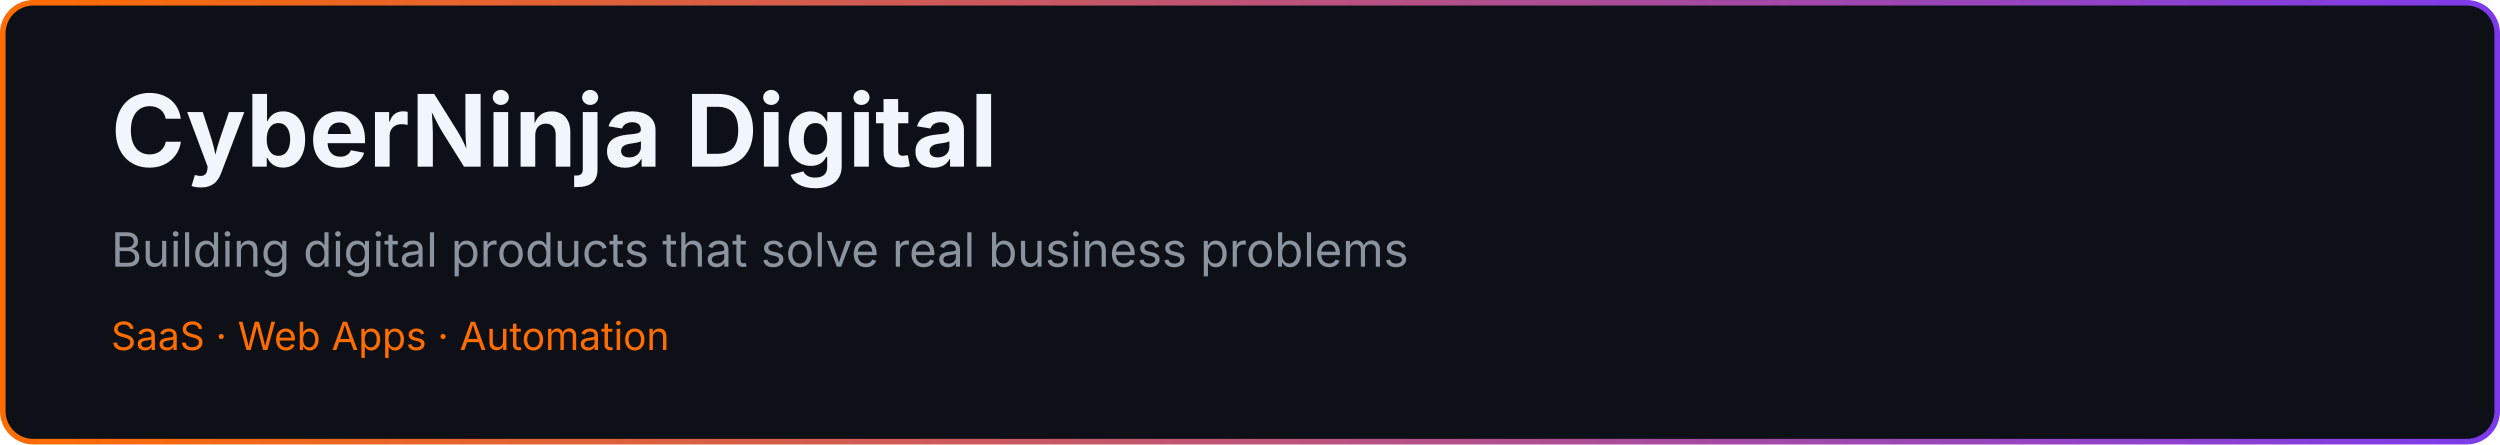
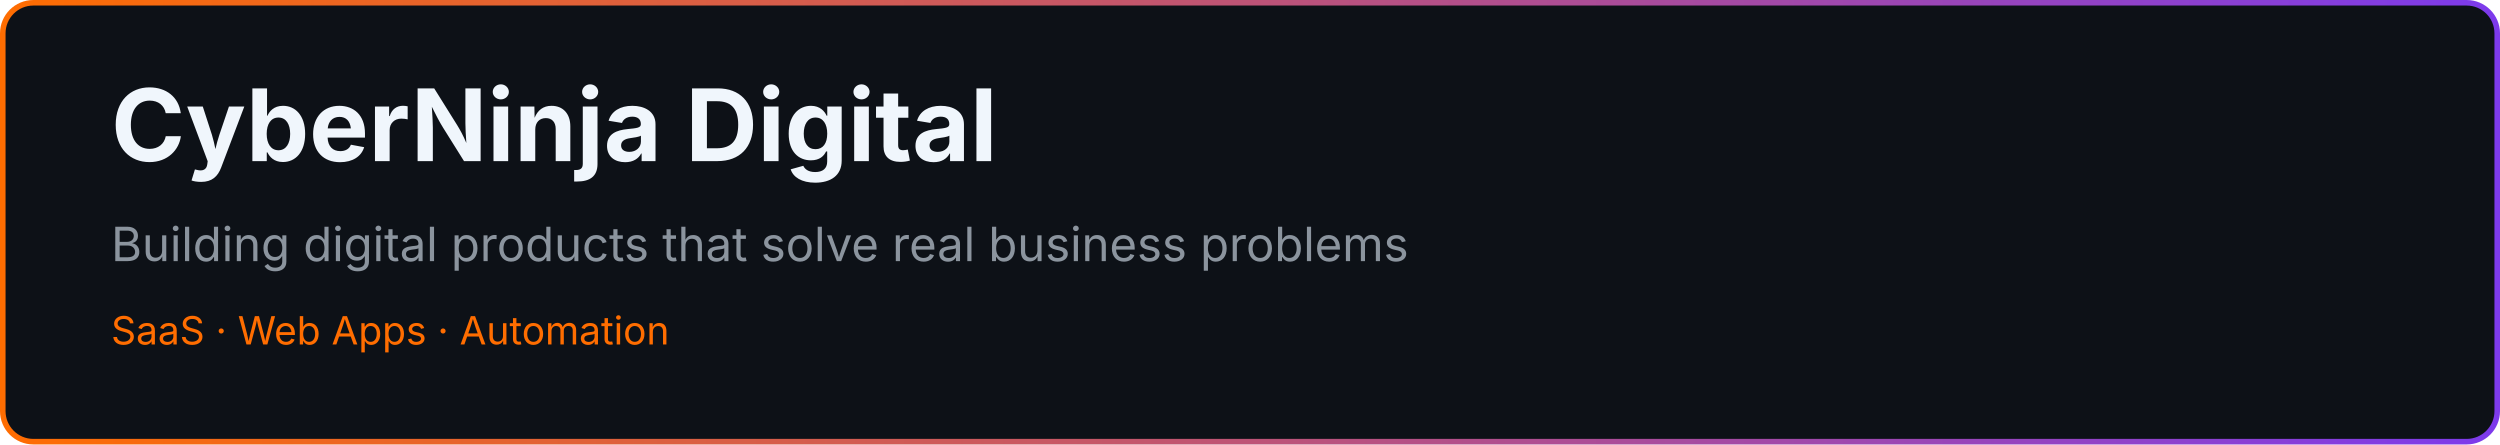
<svg xmlns="http://www.w3.org/2000/svg" width="900" height="160" viewBox="0 0 900 160">
  <defs>
    <linearGradient id="border" x1="0%" y1="0%" x2="100%" y2="0%">
      <stop offset="0%" style="stop-color:#FF6D00;stop-opacity:1" />
      <stop offset="100%" style="stop-color:#7C3AED;stop-opacity:1" />
    </linearGradient>
  </defs>
  <rect x="0" y="0" width="900" height="160" rx="12" fill="url(#border)" />
  <rect x="2" y="2" width="896" height="156" rx="10" fill="#0d1117" />
-   <text x="40" y="60" font-family="'Unbounded', 'SF Pro Display', system-ui, sans-serif" font-size="36" font-weight="700" fill="#f0f6fc">CyberNinja Digital</text>
-   <text x="40" y="96" font-family="'Onest', 'SF Pro Text', system-ui, sans-serif" font-size="17" fill="#8b949e">Building digital products that solve real business problems</text>
-   <text x="40" y="126" font-family="'Onest', 'SF Pro Text', system-ui, sans-serif" font-size="14" fill="#FF6D00">SaaS  ·  Web Apps  ·  Automation</text>
+   <text x="40" y="58" font-family="'Unbounded', 'SF Pro Display', system-ui, sans-serif" font-size="36" font-weight="700" fill="#f0f6fc">CyberNinja Digital</text>
+   <text x="40" y="94" font-family="'Onest', 'SF Pro Text', system-ui, sans-serif" font-size="17" fill="#8b949e">Building digital products that solve real business problems</text>
+   <text x="40" y="124" font-family="'Onest', 'SF Pro Text', system-ui, sans-serif" font-size="14" fill="#FF6D00">SaaS  ·  Web Apps  ·  Automation</text>
</svg>
